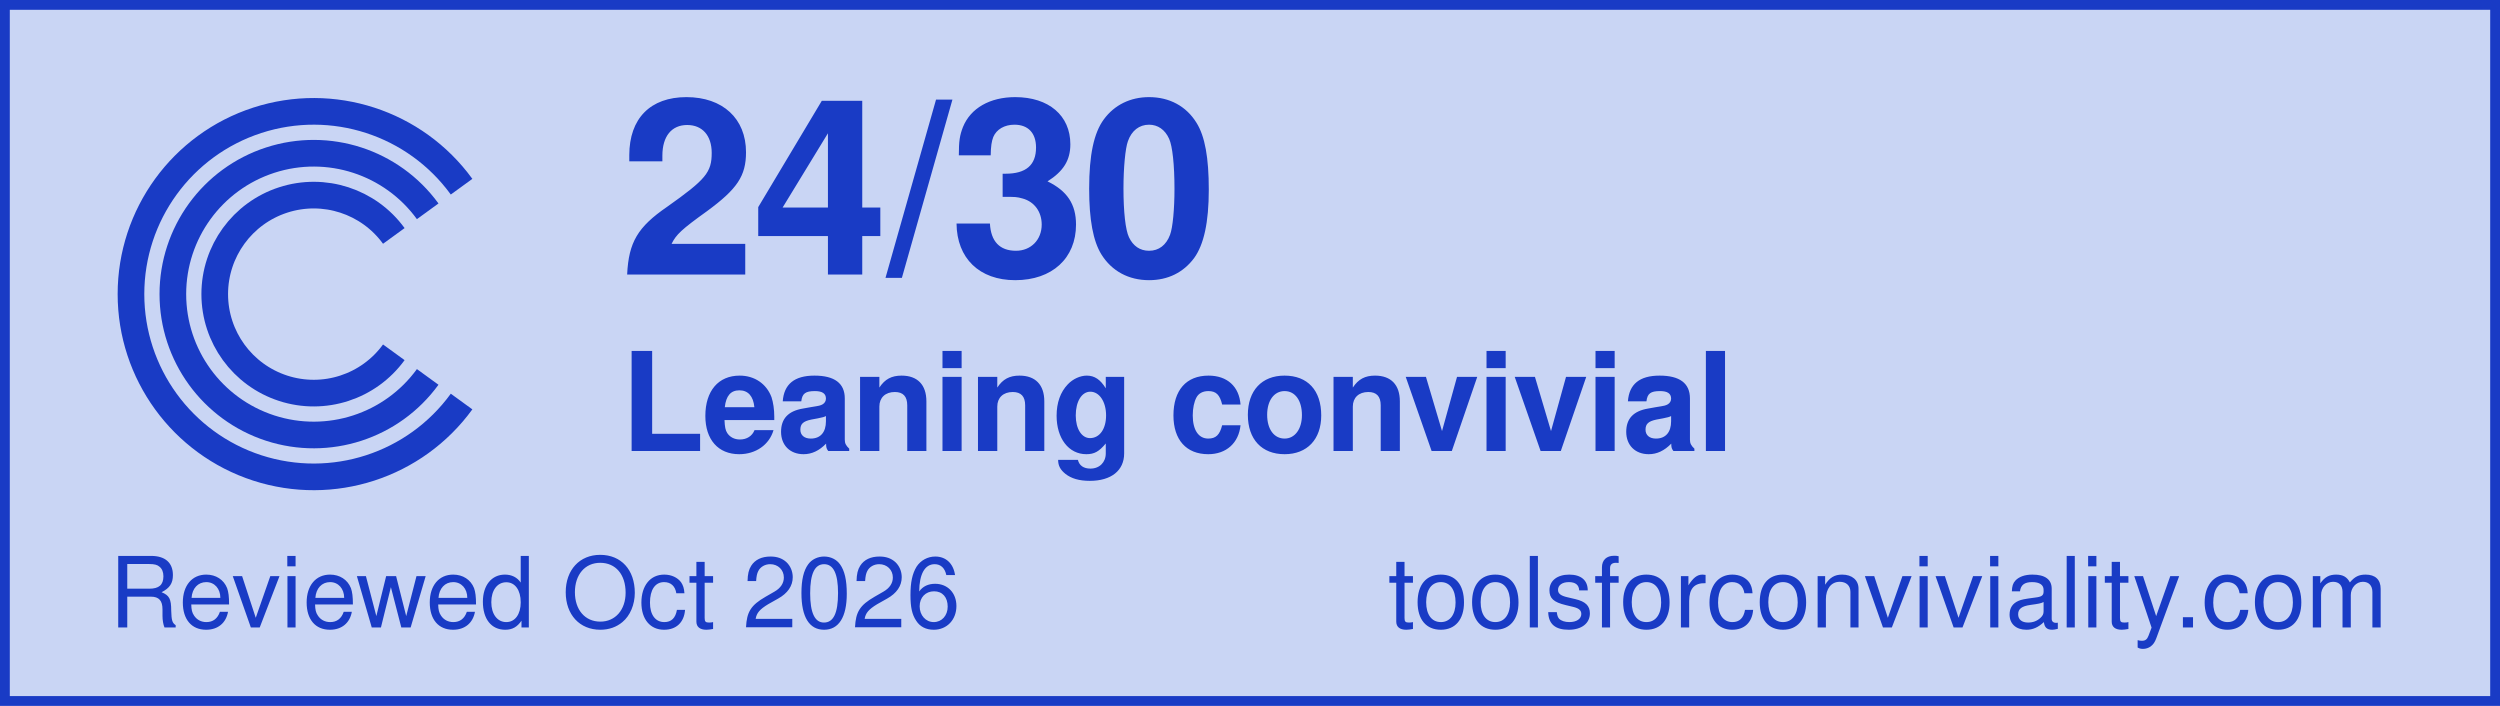
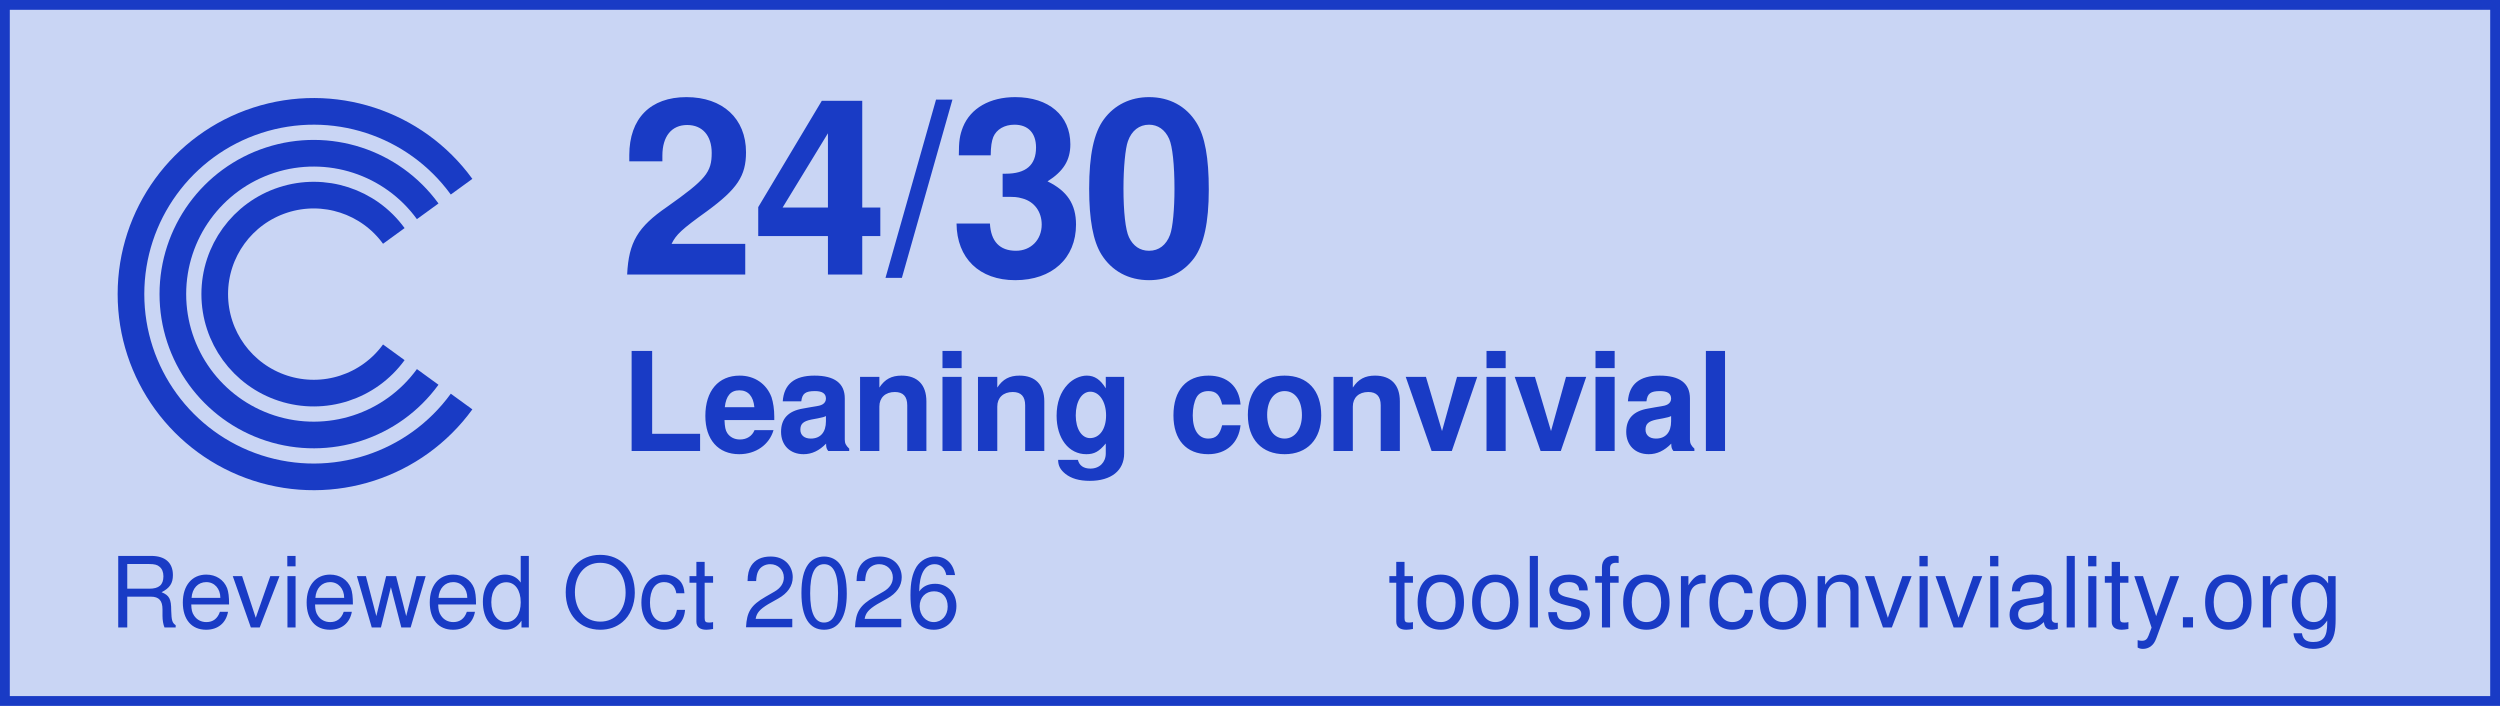
<svg xmlns="http://www.w3.org/2000/svg" width="255" height="72" viewBox="0 0 255 72" role="img" aria-labelledby="title desc">
  <rect width="255" height="72" fill="#c9d5f4" />
  <rect x="0.5" y="0.5" width="254" height="71" fill="none" stroke="#193bc5" stroke-width="1" />
  <g id="label" fill="#193bc5">
    <g id="c-mark" color="#193bc5" transform="translate(5.087379 5.145631) scale(0.1941748)">
      <path d="M216.266 71.573 A96 96 0 1 0 216.266 184.427" fill="none" stroke="currentColor" stroke-width="14" stroke-linecap="butt" stroke-linejoin="round" />
      <path d="M198.467 84.504 A74 74 0 1 0 198.467 171.496" fill="none" stroke="currentColor" stroke-width="14" stroke-linecap="butt" stroke-linejoin="round" />
      <path d="M180.669 97.435 A52 52 0 1 0 180.669 158.565" fill="none" stroke="currentColor" stroke-width="14" stroke-linecap="butt" stroke-linejoin="round" />
    </g>
    <text id="score" x="63.219" y="28" font-family="Helvetica, Arial, sans-serif" font-size="25" font-weight="700" letter-spacing="-0.375">24/30</text>
    <text id="verdict" x="63.3" y="46" font-family="Helvetica, Arial, sans-serif" font-size="14" font-weight="700" letter-spacing="-0.21">Leaning convivial</text>
    <text id="review-date" x="11.121" y="64" font-family="Helvetica, Arial, sans-serif" font-size="10" font-weight="400" letter-spacing="0">Reviewed Oct 2026</text>
-     <text id="attribution" x="141.574" y="64" font-family="Helvetica, Arial, sans-serif" font-size="10" font-weight="400" letter-spacing="0">toolsforconviviality.com</text>
+     <text id="attribution" x="141.574" y="64" font-family="Helvetica, Arial, sans-serif" font-size="10" font-weight="400" letter-spacing="0">toolsforconviviality.org</text>
  </g>
</svg>
